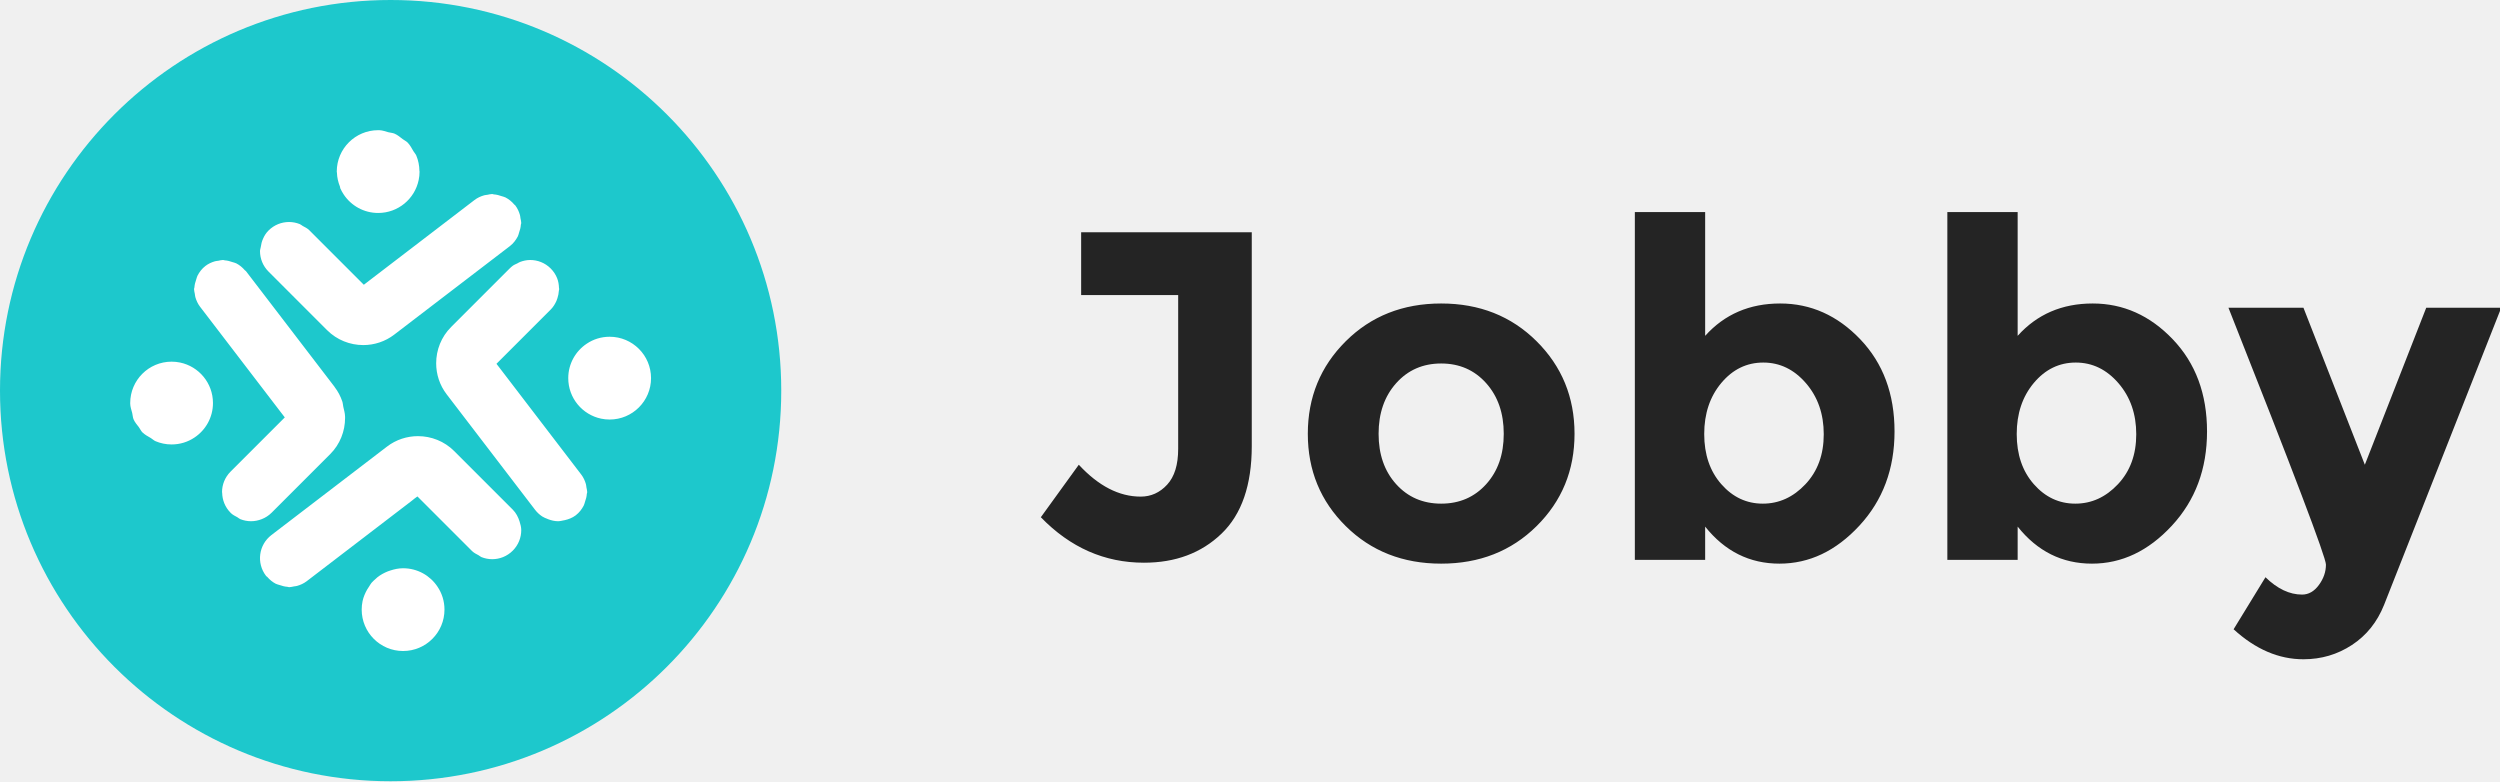
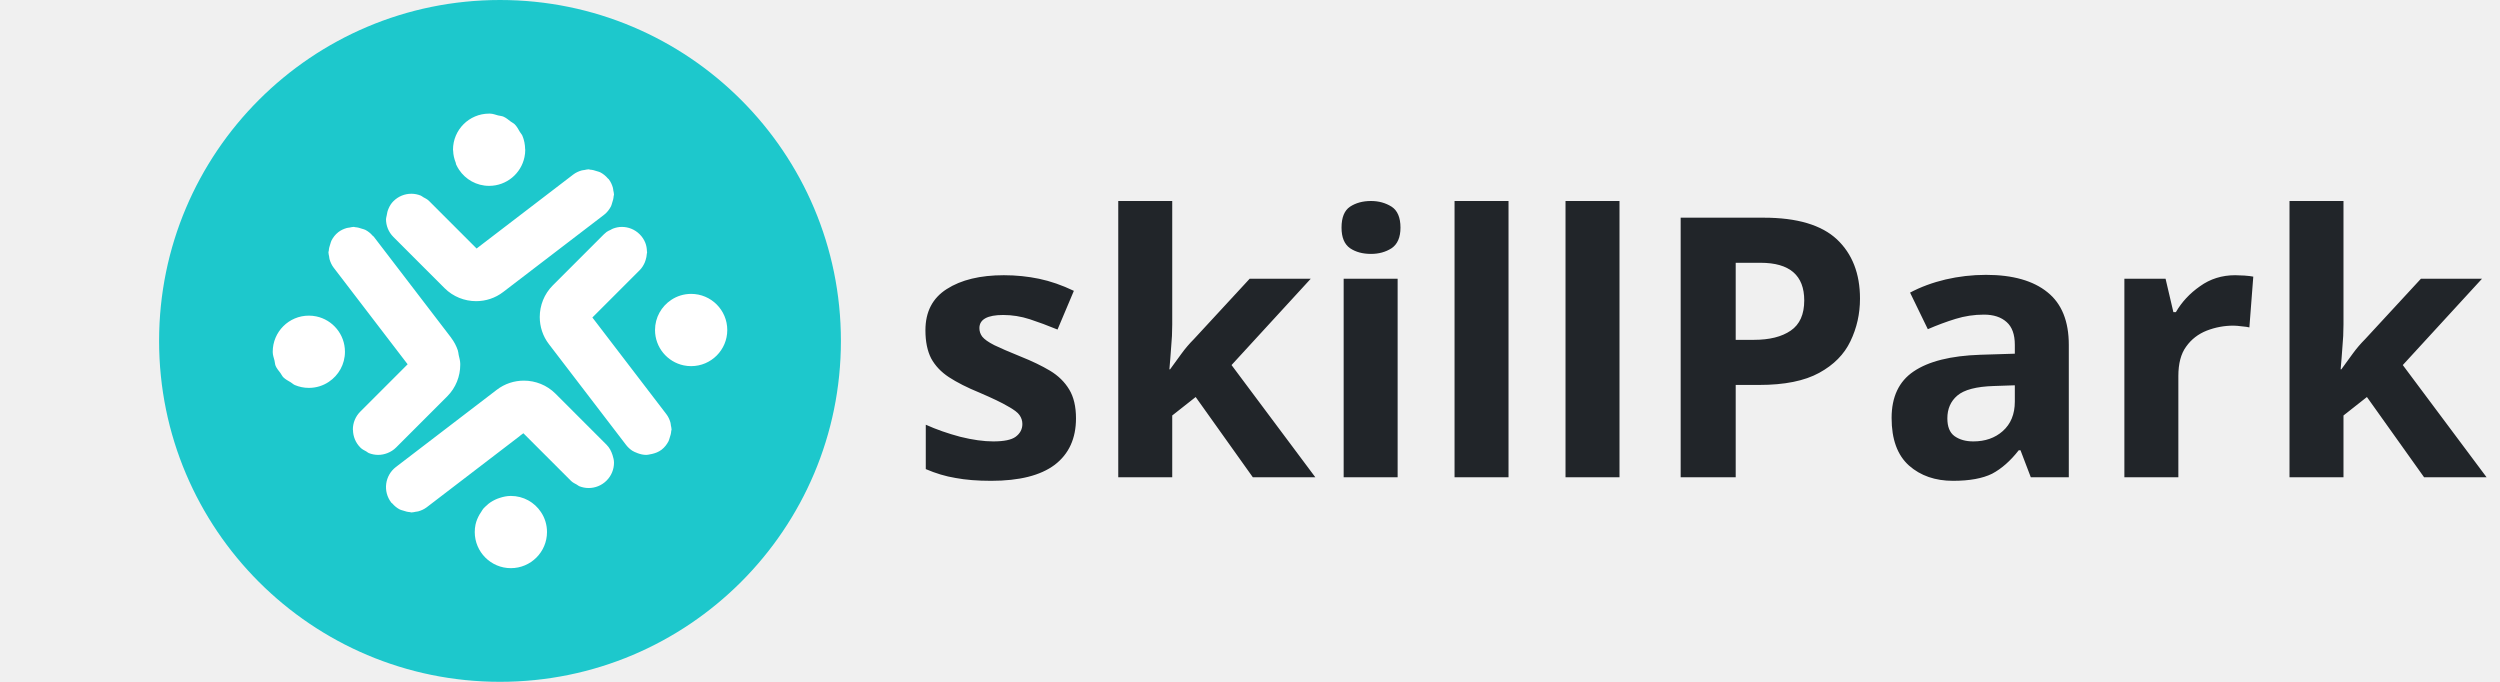
- <svg xmlns="http://www.w3.org/2000/svg" preserveAspectRatio="xMidYMid" width="96" height="30" viewBox="0 0 96 30">
+ <svg xmlns="http://www.w3.org/2000/svg" preserveAspectRatio="xMidYMid" width="110" height="30" viewBox="0 0 96 30">
  <defs>
    <style>
      .cls-1 {
-         fill: #242424;
+         fill: #212529;
+         font: bold 16px sans-serif;
      }

      .cls-1, .cls-3 {
        fill-rule: evenodd;
      }

      .cls-2 {
        fill: #1dc8cc;
      }

      .cls-3 {
        fill: #fff;
      }
    </style>
  </defs>
  <g>
-     <path d="M91.548,23.228 C91.284,23.888 90.873,24.401 90.315,24.767 C89.757,25.133 89.136,25.316 88.452,25.316 C87.504,25.316 86.610,24.932 85.770,24.164 L86.994,22.166 C87.450,22.610 87.918,22.832 88.398,22.832 C88.650,22.832 88.866,22.709 89.046,22.463 C89.226,22.217 89.316,21.956 89.316,21.680 C89.316,21.404 88.068,18.116 85.572,11.816 L88.452,11.816 L90.810,17.846 L93.168,11.816 L96.048,11.816 L91.548,23.228 ZM80.331,21.644 C79.185,21.644 78.234,21.170 77.478,20.222 L77.478,21.500 L74.778,21.500 L74.778,8.144 L77.478,8.144 L77.478,12.896 C78.222,12.068 79.182,11.654 80.358,11.654 C81.534,11.654 82.560,12.113 83.436,13.031 C84.312,13.949 84.750,15.128 84.750,16.568 C84.750,18.008 84.300,19.214 83.400,20.186 C82.500,21.158 81.477,21.644 80.331,21.644 ZM81.348,14.714 C80.892,14.186 80.346,13.922 79.710,13.922 C79.074,13.922 78.537,14.183 78.099,14.705 C77.661,15.227 77.442,15.881 77.442,16.667 C77.442,17.453 77.661,18.095 78.099,18.593 C78.537,19.091 79.068,19.340 79.692,19.340 C80.316,19.340 80.862,19.091 81.330,18.593 C81.798,18.095 82.032,17.456 82.032,16.676 C82.032,15.896 81.804,15.242 81.348,14.714 ZM68.331,21.644 C67.185,21.644 66.234,21.170 65.478,20.222 L65.478,21.500 L62.778,21.500 L62.778,8.144 L65.478,8.144 L65.478,12.896 C66.222,12.068 67.182,11.654 68.358,11.654 C69.534,11.654 70.560,12.113 71.436,13.031 C72.312,13.949 72.750,15.128 72.750,16.568 C72.750,18.008 72.300,19.214 71.400,20.186 C70.500,21.158 69.477,21.644 68.331,21.644 ZM69.348,14.714 C68.892,14.186 68.346,13.922 67.710,13.922 C67.074,13.922 66.537,14.183 66.099,14.705 C65.661,15.227 65.442,15.881 65.442,16.667 C65.442,17.453 65.661,18.095 66.099,18.593 C66.537,19.091 67.068,19.340 67.692,19.340 C68.316,19.340 68.862,19.091 69.330,18.593 C69.798,18.095 70.032,17.456 70.032,16.676 C70.032,15.896 69.804,15.242 69.348,14.714 ZM55.341,21.644 C53.871,21.644 52.650,21.164 51.678,20.204 C50.706,19.244 50.220,18.062 50.220,16.658 C50.220,15.254 50.706,14.069 51.678,13.103 C52.650,12.137 53.871,11.654 55.341,11.654 C56.811,11.654 58.032,12.137 59.004,13.103 C59.976,14.069 60.462,15.254 60.462,16.658 C60.462,18.062 59.976,19.244 59.004,20.204 C58.032,21.164 56.811,21.644 55.341,21.644 ZM57.069,14.714 C56.619,14.210 56.043,13.958 55.341,13.958 C54.639,13.958 54.063,14.210 53.613,14.714 C53.163,15.218 52.938,15.866 52.938,16.658 C52.938,17.450 53.163,18.095 53.613,18.593 C54.063,19.091 54.639,19.340 55.341,19.340 C56.043,19.340 56.619,19.091 57.069,18.593 C57.519,18.095 57.744,17.450 57.744,16.658 C57.744,15.866 57.519,15.218 57.069,14.714 ZM43.928,21.608 C42.416,21.608 41.096,21.026 39.968,19.862 L41.426,17.846 C42.182,18.662 42.974,19.070 43.802,19.070 C44.198,19.070 44.537,18.917 44.819,18.611 C45.101,18.305 45.242,17.846 45.242,17.234 L45.242,11.330 L41.516,11.330 L41.516,8.918 L48.068,8.918 L48.068,17.126 C48.068,18.626 47.681,19.748 46.907,20.492 C46.133,21.236 45.140,21.608 43.928,21.608 Z" class="cls-1" />
+     <text x="33" y="21" class="cls-1">skillPark </text>
    <circle cx="15" cy="15" r="15" class="cls-2" />
    <path d="M23.411,16.110 C23.299,16.110 23.191,16.099 23.086,16.077 C22.363,15.927 21.821,15.287 21.821,14.521 C21.821,13.968 22.104,13.481 22.532,13.197 C22.783,13.028 23.085,12.931 23.411,12.931 C24.288,12.931 25.000,13.643 25.000,14.521 C25.000,15.398 24.288,16.110 23.411,16.110 ZM21.460,11.168 C21.454,11.263 21.436,11.355 21.406,11.447 C21.394,11.483 21.384,11.518 21.368,11.554 C21.314,11.674 21.246,11.788 21.147,11.887 L19.064,13.970 L19.228,14.183 L22.319,18.222 C22.406,18.335 22.462,18.461 22.499,18.590 C22.511,18.632 22.512,18.673 22.519,18.716 C22.529,18.777 22.549,18.838 22.549,18.900 C22.549,18.922 22.535,18.942 22.534,18.964 C22.528,19.070 22.500,19.169 22.464,19.270 C22.447,19.318 22.440,19.366 22.416,19.412 C22.343,19.552 22.246,19.682 22.112,19.785 C22.111,19.786 22.110,19.787 22.109,19.787 C22.108,19.788 22.107,19.789 22.106,19.790 C21.978,19.886 21.835,19.940 21.688,19.974 C21.669,19.977 21.649,19.981 21.629,19.985 C21.570,19.995 21.512,20.014 21.453,20.015 C21.447,20.015 21.440,20.015 21.434,20.015 C21.432,20.015 21.430,20.015 21.428,20.015 C21.297,20.015 21.169,19.983 21.046,19.937 C21.039,19.935 21.034,19.931 21.027,19.928 C20.956,19.900 20.883,19.873 20.818,19.830 C20.718,19.763 20.626,19.679 20.548,19.578 L17.152,15.142 C16.881,14.790 16.749,14.368 16.749,13.949 C16.749,13.442 16.943,12.936 17.323,12.557 L18.456,11.424 L19.570,10.310 C19.608,10.272 19.649,10.236 19.691,10.205 C19.744,10.165 19.804,10.145 19.862,10.116 C19.900,10.097 19.934,10.072 19.973,10.058 C20.096,10.012 20.223,9.985 20.352,9.984 C20.640,9.982 20.928,10.090 21.147,10.310 C21.256,10.419 21.338,10.544 21.392,10.679 L21.392,10.679 C21.441,10.800 21.461,10.928 21.465,11.057 C21.466,11.071 21.473,11.084 21.473,11.099 C21.473,11.122 21.461,11.144 21.460,11.168 ZM19.932,8.934 C19.915,8.983 19.908,9.032 19.884,9.078 C19.810,9.218 19.713,9.348 19.579,9.451 L15.143,12.846 C14.791,13.118 14.369,13.251 13.950,13.251 C13.442,13.251 12.937,13.056 12.558,12.676 L11.425,11.543 L10.311,10.428 C10.093,10.211 9.984,9.926 9.984,9.640 C9.984,9.588 10.006,9.539 10.013,9.488 C10.029,9.376 10.054,9.267 10.103,9.163 C10.152,9.050 10.218,8.944 10.311,8.852 C10.529,8.634 10.814,8.525 11.100,8.525 C11.240,8.525 11.381,8.553 11.513,8.606 C11.554,8.622 11.586,8.656 11.625,8.677 C11.710,8.723 11.797,8.764 11.870,8.834 C11.876,8.839 11.882,8.846 11.888,8.852 L13.971,10.935 L14.184,10.771 L18.222,7.680 C18.336,7.593 18.462,7.537 18.591,7.500 C18.633,7.488 18.674,7.487 18.716,7.480 C18.777,7.469 18.838,7.450 18.900,7.450 C18.922,7.450 18.942,7.464 18.965,7.465 C19.069,7.471 19.166,7.498 19.265,7.533 C19.314,7.550 19.364,7.558 19.411,7.582 C19.538,7.648 19.652,7.739 19.749,7.855 C19.758,7.866 19.773,7.870 19.782,7.882 C19.782,7.882 19.782,7.882 19.783,7.882 C19.783,7.883 19.784,7.884 19.785,7.885 C19.785,7.885 19.786,7.887 19.786,7.887 C19.873,8.001 19.929,8.127 19.966,8.256 C19.978,8.297 19.979,8.338 19.986,8.380 C19.997,8.442 20.016,8.503 20.016,8.565 C20.016,8.587 20.003,8.607 20.001,8.629 C19.995,8.735 19.967,8.834 19.932,8.934 ZM14.522,8.178 C13.968,8.178 13.482,7.896 13.198,7.468 C13.197,7.467 13.197,7.467 13.197,7.466 C13.148,7.392 13.105,7.315 13.068,7.233 C13.059,7.212 13.062,7.186 13.054,7.165 C12.987,6.996 12.943,6.818 12.938,6.626 C12.938,6.617 12.932,6.609 12.932,6.600 C12.932,6.596 12.932,6.592 12.932,6.588 C12.932,5.711 13.644,4.999 14.522,4.999 C14.539,4.999 14.556,4.999 14.573,5.000 C14.694,5.004 14.801,5.049 14.913,5.078 C14.994,5.099 15.080,5.101 15.155,5.134 C15.271,5.185 15.365,5.267 15.465,5.343 C15.526,5.389 15.598,5.420 15.652,5.474 C15.746,5.570 15.808,5.690 15.876,5.806 C15.910,5.865 15.961,5.912 15.987,5.976 C16.063,6.158 16.103,6.357 16.106,6.566 C16.106,6.574 16.111,6.580 16.111,6.588 C16.111,6.700 16.100,6.808 16.077,6.913 C15.928,7.636 15.288,8.178 14.522,8.178 ZM12.852,14.865 C12.982,15.035 13.078,15.221 13.144,15.415 C13.167,15.481 13.167,15.550 13.182,15.618 C13.210,15.742 13.247,15.865 13.250,15.990 C13.251,16.010 13.251,16.029 13.251,16.049 C13.251,16.556 13.057,17.062 12.677,17.441 L11.544,18.574 L10.430,19.688 C10.317,19.801 10.187,19.882 10.048,19.936 C10.048,19.936 10.048,19.936 10.048,19.936 C9.917,19.987 9.779,20.015 9.641,20.015 L9.641,20.015 C9.500,20.015 9.359,19.988 9.226,19.935 C9.185,19.918 9.152,19.883 9.113,19.861 C9.028,19.815 8.941,19.774 8.868,19.704 C8.863,19.698 8.858,19.694 8.853,19.688 C8.641,19.476 8.536,19.199 8.531,18.921 C8.530,18.914 8.526,18.907 8.526,18.900 C8.526,18.900 8.526,18.900 8.526,18.900 C8.526,18.614 8.635,18.329 8.853,18.111 L10.936,16.028 L10.772,15.815 L7.680,11.776 C7.594,11.663 7.538,11.537 7.501,11.408 C7.489,11.366 7.488,11.325 7.481,11.283 C7.470,11.221 7.451,11.161 7.451,11.099 C7.451,11.076 7.464,11.056 7.466,11.034 C7.472,10.929 7.500,10.830 7.535,10.730 C7.553,10.681 7.560,10.632 7.584,10.586 C7.657,10.445 7.754,10.316 7.888,10.213 C8.001,10.126 8.127,10.070 8.256,10.033 C8.298,10.021 8.339,10.020 8.382,10.013 C8.443,10.002 8.504,9.983 8.565,9.983 C8.565,9.983 8.565,9.983 8.565,9.983 C8.566,9.983 8.566,9.983 8.566,9.983 C8.588,9.983 8.608,9.996 8.631,9.997 C8.734,10.003 8.830,10.031 8.928,10.065 C8.978,10.082 9.028,10.090 9.075,10.114 C9.199,10.178 9.308,10.268 9.404,10.379 C9.416,10.392 9.434,10.397 9.445,10.412 C9.445,10.412 9.446,10.413 9.446,10.413 C9.446,10.413 9.446,10.413 9.446,10.413 C9.448,10.415 9.450,10.418 9.451,10.420 L12.848,14.856 C12.850,14.859 12.850,14.862 12.852,14.865 ZM8.178,15.477 C8.178,16.030 7.896,16.517 7.468,16.801 C7.217,16.970 6.915,17.067 6.589,17.067 C6.370,17.067 6.162,17.022 5.972,16.942 C5.972,16.942 5.972,16.942 5.972,16.942 C5.906,16.914 5.858,16.861 5.796,16.824 C5.795,16.823 5.793,16.822 5.791,16.821 C5.679,16.754 5.561,16.695 5.469,16.603 C5.468,16.603 5.468,16.603 5.468,16.603 C5.414,16.549 5.384,16.474 5.338,16.412 C5.337,16.411 5.337,16.410 5.336,16.409 C5.261,16.309 5.177,16.216 5.128,16.100 C5.128,16.100 5.128,16.100 5.128,16.100 C5.096,16.027 5.098,15.940 5.077,15.861 C5.047,15.740 5.001,15.624 5.000,15.493 C5.000,15.488 5.000,15.482 5.000,15.477 C5.000,14.600 5.711,13.888 6.589,13.888 C6.701,13.888 6.809,13.899 6.914,13.921 C7.637,14.071 8.178,14.711 8.178,15.477 ZM14.857,17.152 C15.209,16.881 15.631,16.748 16.050,16.748 C16.557,16.748 17.063,16.942 17.442,17.322 L18.575,18.455 L19.689,19.569 C19.820,19.700 19.898,19.857 19.951,20.022 C19.986,20.132 20.016,20.243 20.016,20.358 C20.016,20.358 20.016,20.358 20.016,20.358 C20.016,20.643 19.907,20.929 19.689,21.146 C19.471,21.364 19.186,21.473 18.900,21.473 C18.759,21.473 18.618,21.445 18.485,21.392 C18.446,21.376 18.416,21.343 18.379,21.323 C18.291,21.276 18.201,21.233 18.126,21.160 C18.121,21.155 18.117,21.151 18.112,21.146 L16.029,19.063 C15.958,19.118 15.882,19.166 15.816,19.227 L11.777,22.319 C11.775,22.321 11.773,22.322 11.770,22.324 C11.770,22.324 11.770,22.324 11.770,22.324 C11.769,22.325 11.768,22.325 11.767,22.326 C11.656,22.409 11.533,22.463 11.406,22.499 C11.367,22.510 11.329,22.511 11.289,22.518 C11.226,22.529 11.164,22.548 11.100,22.548 C11.100,22.548 11.100,22.548 11.100,22.548 C11.100,22.548 11.100,22.548 11.100,22.548 C11.077,22.548 11.057,22.534 11.034,22.533 C10.932,22.527 10.837,22.500 10.739,22.466 C10.688,22.449 10.638,22.441 10.589,22.416 C10.467,22.353 10.358,22.264 10.263,22.154 C10.251,22.140 10.232,22.135 10.220,22.120 C10.220,22.120 10.220,22.120 10.220,22.119 C10.218,22.117 10.217,22.115 10.215,22.113 C10.215,22.112 10.214,22.111 10.214,22.111 C9.839,21.621 9.932,20.922 10.421,20.547 L14.857,17.152 ZM14.101,22.634 C14.123,22.594 14.149,22.558 14.175,22.520 C14.206,22.474 14.230,22.423 14.266,22.381 C14.318,22.321 14.378,22.270 14.438,22.217 C14.455,22.203 14.468,22.186 14.485,22.173 C14.607,22.075 14.744,22.000 14.891,21.941 C14.924,21.928 14.956,21.918 14.990,21.907 C15.145,21.856 15.306,21.821 15.478,21.821 C16.032,21.821 16.518,22.102 16.802,22.531 C16.971,22.782 17.068,23.084 17.068,23.409 C17.068,24.287 16.356,24.999 15.478,24.999 C14.601,24.999 13.889,24.287 13.889,23.409 C13.889,23.298 13.900,23.190 13.922,23.085 C13.956,22.923 14.022,22.774 14.101,22.634 Z" class="cls-3" />
  </g>
</svg>
